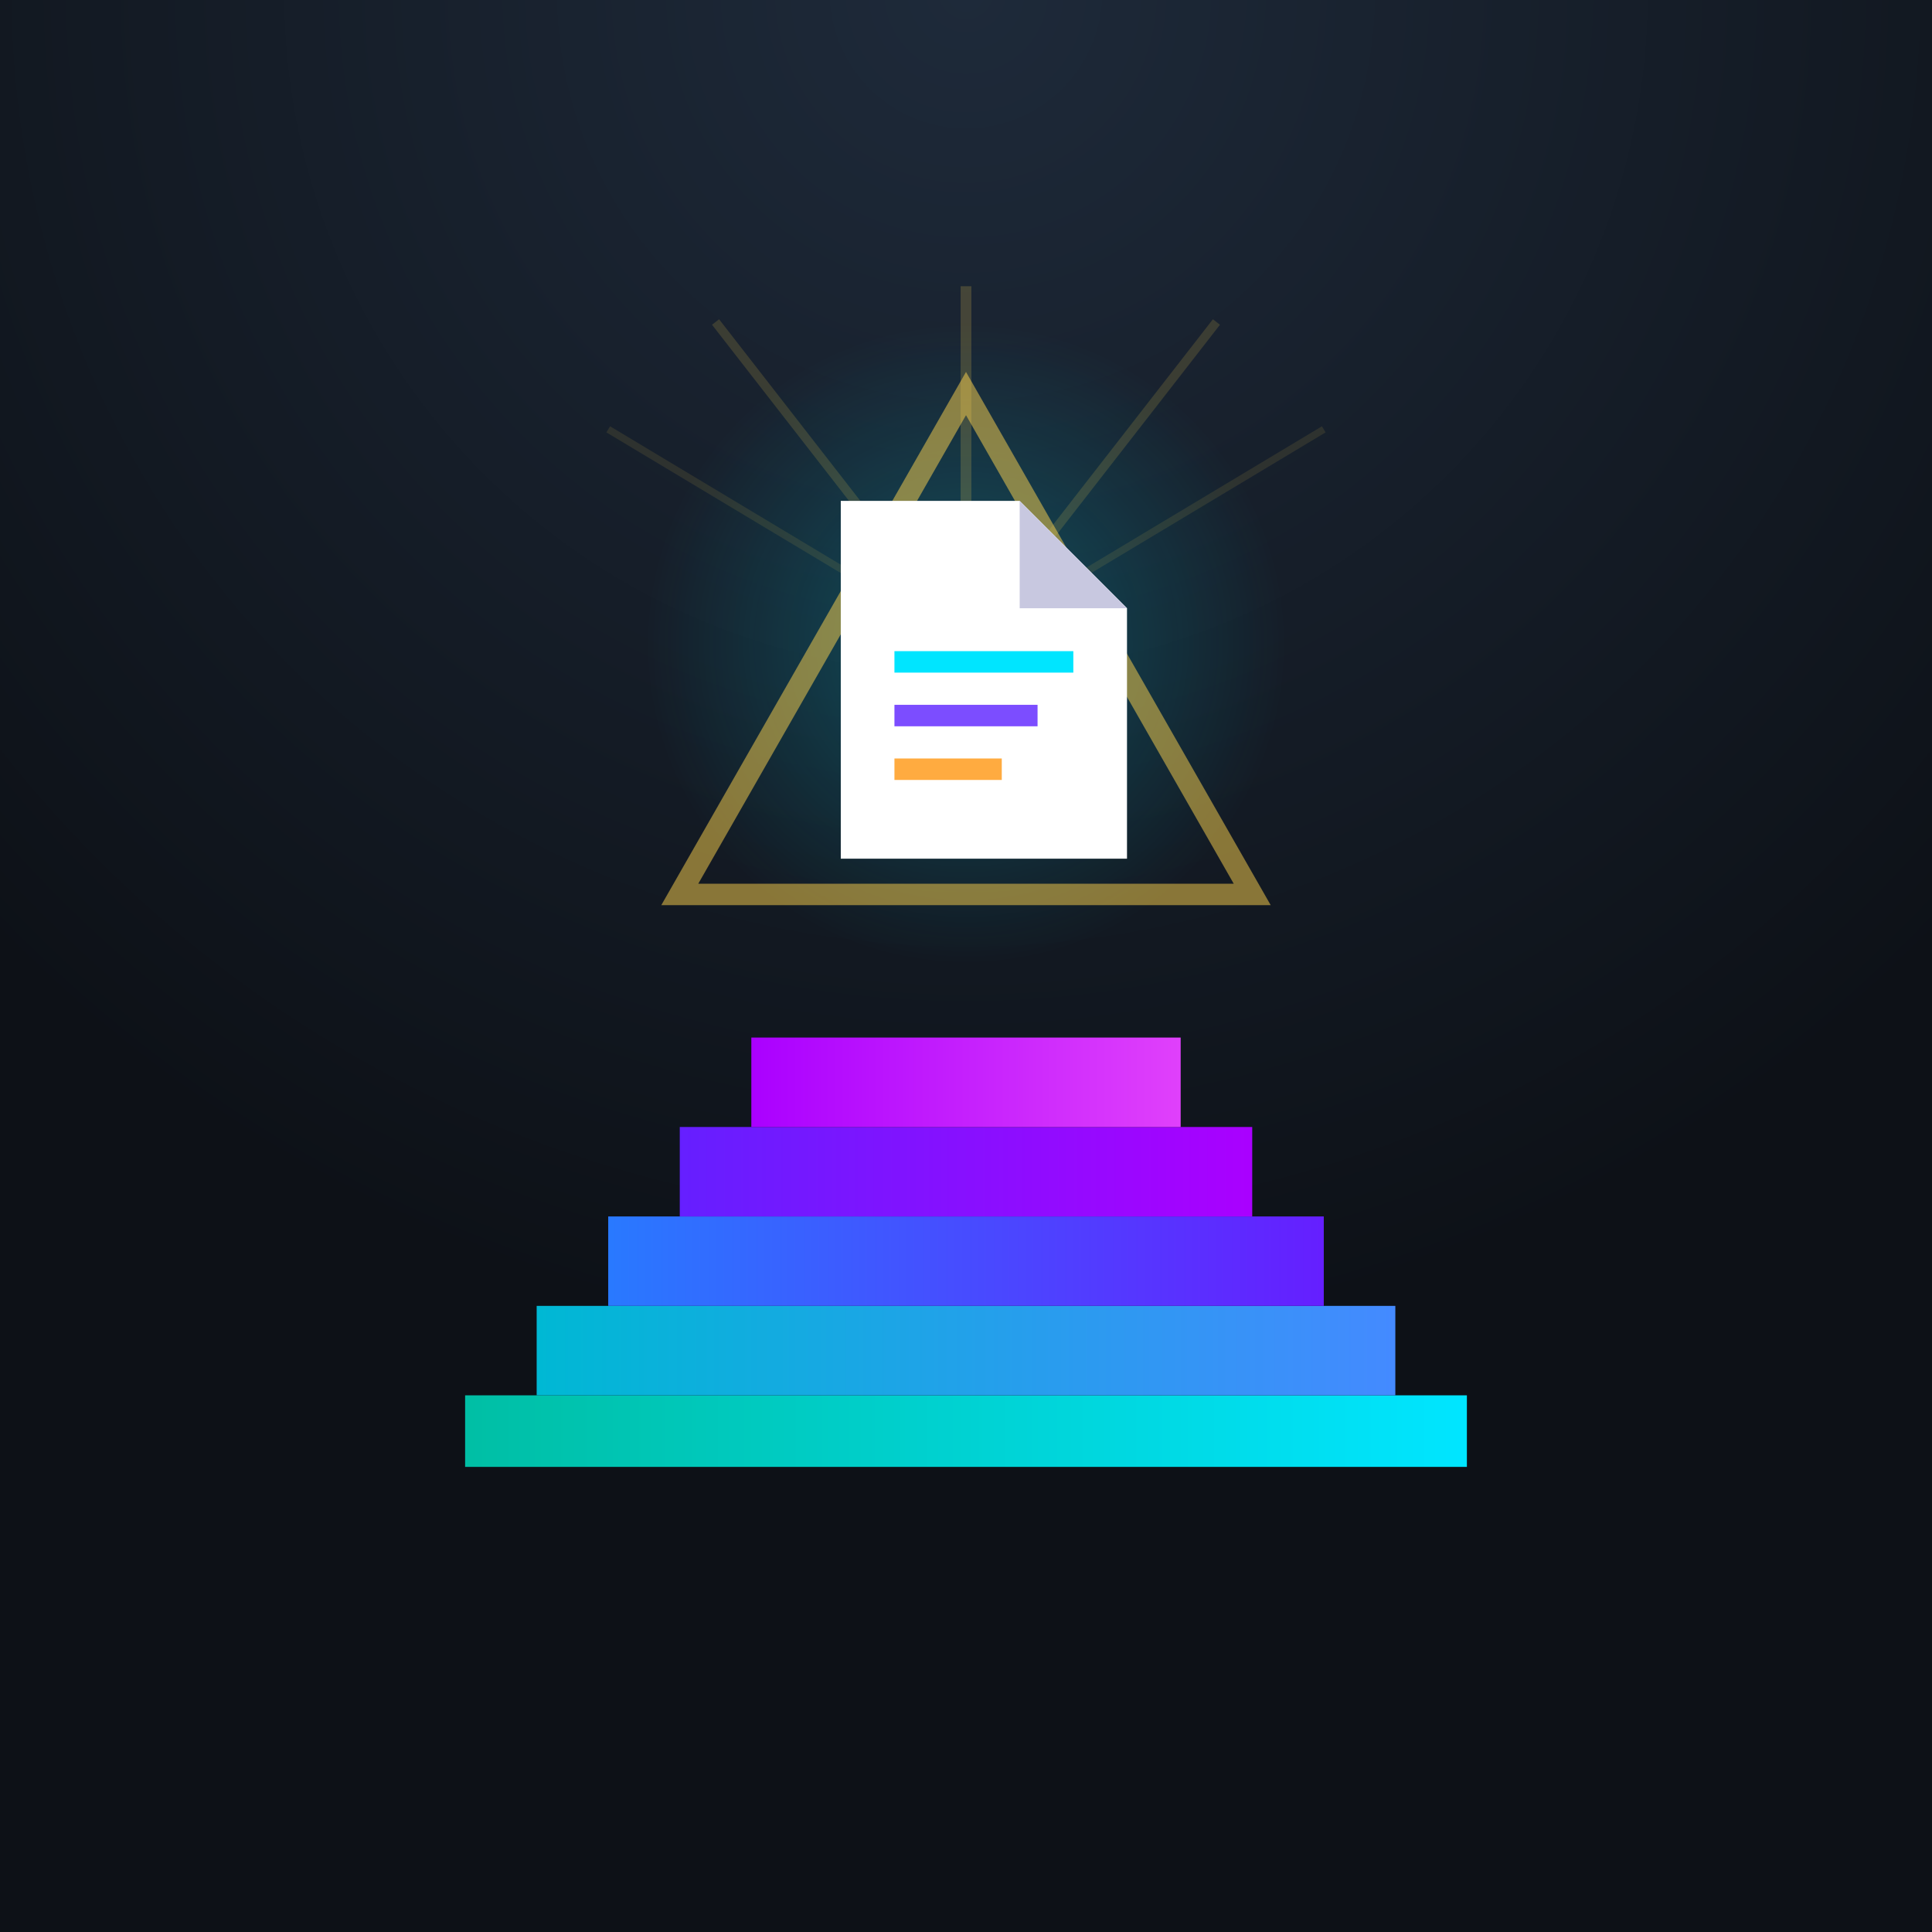
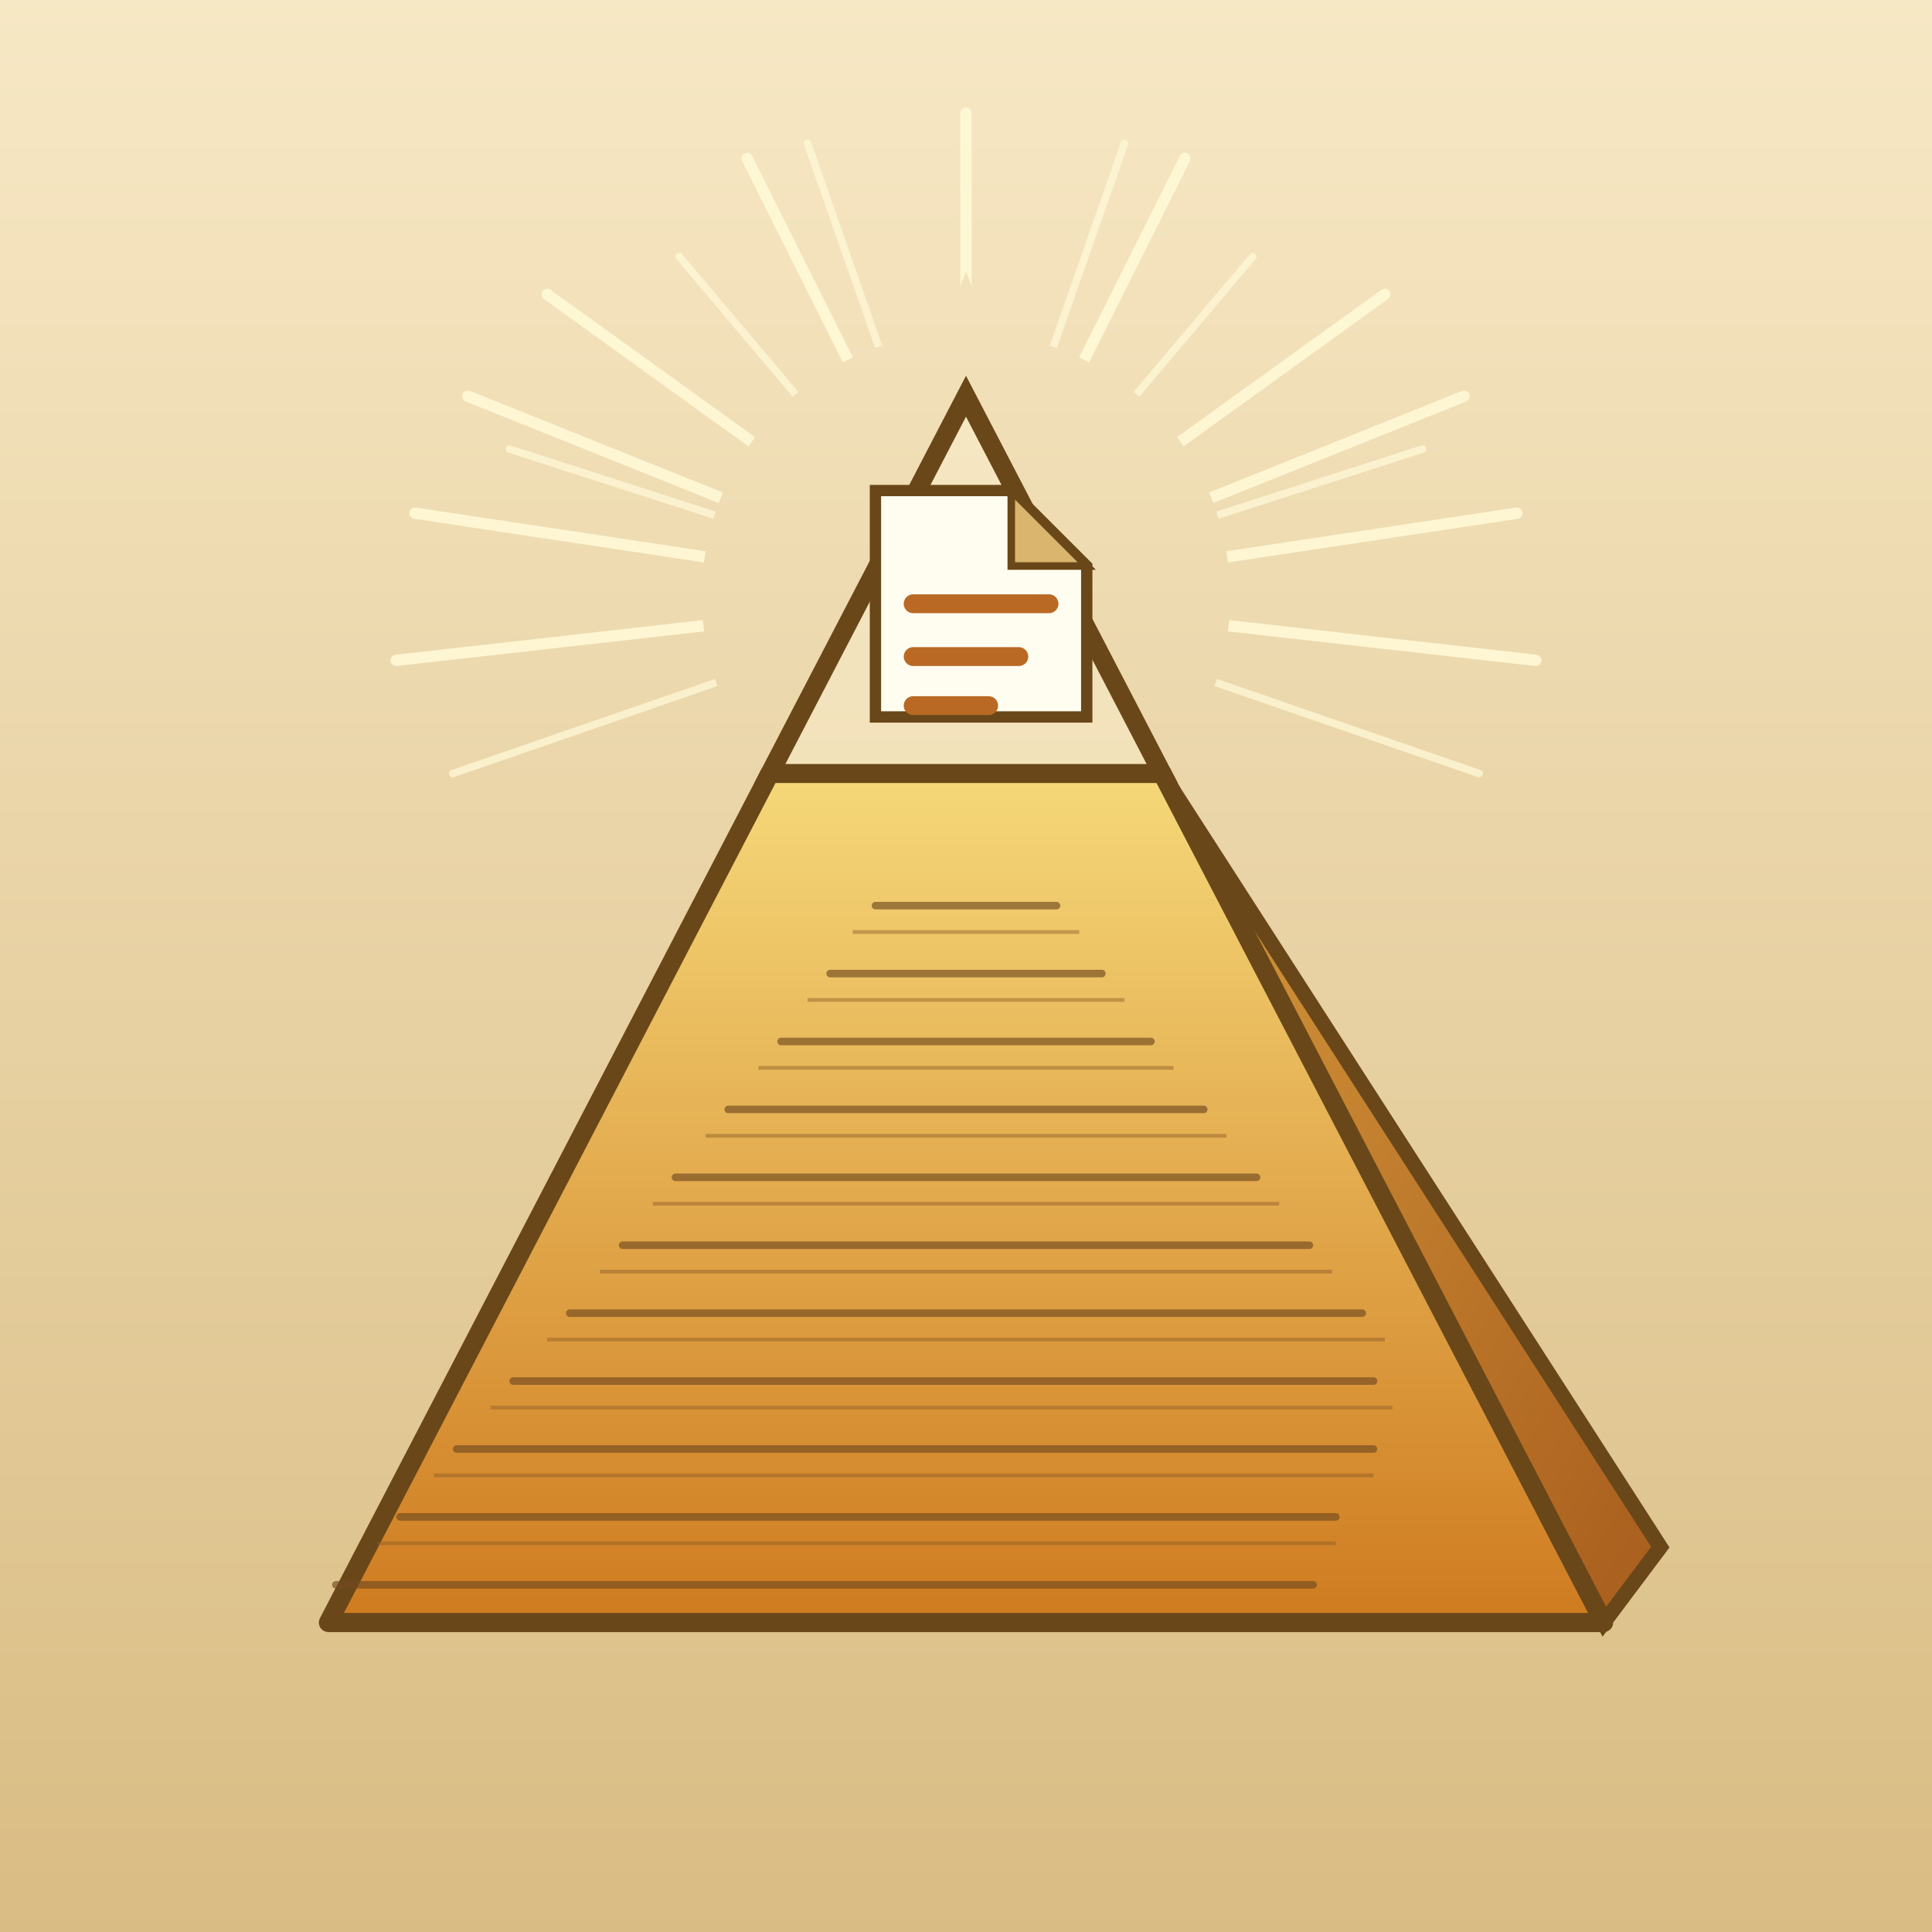
- <svg xmlns="http://www.w3.org/2000/svg" viewBox="0 0 108 108" width="108" height="108">
+ <svg xmlns="http://www.w3.org/2000/svg" viewBox="0 0 512 512" width="512" height="512">
  <defs>
-     <radialGradient id="bgGrad" cx="50%" cy="0%" r="70%">
-       <stop offset="0%" stop-color="#1E2A3A" />
-       <stop offset="100%" stop-color="#0D1117" />
-     </radialGradient>
-     <radialGradient id="glow" cx="50%" cy="50%" r="50%">
-       <stop offset="0%" stop-color="#00E5FF" stop-opacity="0.25" />
-       <stop offset="100%" stop-color="#00E5FF" stop-opacity="0" />
-     </radialGradient>
-     <linearGradient id="pyr1" x1="0%" y1="0%" x2="100%" y2="0%">
-       <stop offset="0%" stop-color="#00BFA5" />
-       <stop offset="100%" stop-color="#00E5FF" />
+     <linearGradient id="paper" x1="0" y1="0" x2="0" y2="1">
+       <stop stop-color="#f7e8c5" />
+       <stop offset="1" stop-color="#d9bc83" />
    </linearGradient>
-     <linearGradient id="pyr2" x1="0%" y1="0%" x2="100%" y2="0%">
-       <stop offset="0%" stop-color="#00B8D4" />
-       <stop offset="100%" stop-color="#448AFF" />
+     <linearGradient id="face" x1="0" y1="0" x2="0" y2="1">
+       <stop stop-color="#f5d879" />
+       <stop offset="1" stop-color="#cf7b20" />
    </linearGradient>
-     <linearGradient id="pyr3" x1="0%" y1="0%" x2="100%" y2="0%">
-       <stop offset="0%" stop-color="#2979FF" />
-       <stop offset="100%" stop-color="#651FFF" />
+     <linearGradient id="side" x1="0" y1="0" x2="1" y2="1">
+       <stop stop-color="#d79a3c" />
+       <stop offset="1" stop-color="#a85d1d" />
    </linearGradient>
-     <linearGradient id="pyr4" x1="0%" y1="0%" x2="100%" y2="0%">
-       <stop offset="0%" stop-color="#651FFF" />
-       <stop offset="100%" stop-color="#AA00FF" />
-     </linearGradient>
-     <linearGradient id="pyr5" x1="0%" y1="0%" x2="100%" y2="0%">
-       <stop offset="0%" stop-color="#AA00FF" />
-       <stop offset="100%" stop-color="#E040FB" />
-     </linearGradient>
+     <mask id="rayMask">
+       <rect width="512" height="512" fill="white" />
+       <polygon points="256,72 204,205 308,205" fill="black" />
+       <circle cx="256" cy="158" r="70" fill="black" />
+     </mask>
  </defs>
-   <rect width="108" height="108" fill="url(#bgGrad)" />
-   <circle cx="54" cy="36" r="18" fill="url(#glow)" />
-   <line x1="54" y1="36" x2="54" y2="16" stroke="#FFD54F" stroke-opacity="0.19" stroke-width="0.6" />
-   <line x1="54" y1="36" x2="40" y2="18" stroke="#FFD54F" stroke-opacity="0.15" stroke-width="0.5" />
-   <line x1="54" y1="36" x2="68" y2="18" stroke="#FFD54F" stroke-opacity="0.15" stroke-width="0.5" />
-   <line x1="54" y1="36" x2="34" y2="24" stroke="#FFD54F" stroke-opacity="0.10" stroke-width="0.4" />
-   <line x1="54" y1="36" x2="74" y2="24" stroke="#FFD54F" stroke-opacity="0.10" stroke-width="0.4" />
-   <polygon points="54,22 38,50 70,50" fill="none" stroke="#FFD54F" stroke-opacity="0.50" stroke-width="1.2" />
-   <polygon points="47,28 57,28 63,34 63,48 47,48" fill="#FFFFFF" />
-   <polygon points="57,28 57,34 63,34" fill="#C8C8E0" />
-   <line x1="50" y1="37" x2="60" y2="37" stroke="#00E5FF" stroke-width="1.2" />
-   <line x1="50" y1="40" x2="58" y2="40" stroke="#7C4DFF" stroke-width="1.2" />
-   <line x1="50" y1="43" x2="56" y2="43" stroke="#FFAB40" stroke-width="1.2" />
-   <rect x="26" y="78" width="56" height="4" fill="url(#pyr1)" />
-   <rect x="30" y="73" width="48" height="5" fill="url(#pyr2)" />
-   <rect x="34" y="68" width="40" height="5" fill="url(#pyr3)" />
-   <rect x="38" y="63" width="32" height="5" fill="url(#pyr4)" />
-   <rect x="42" y="58" width="24" height="5" fill="url(#pyr5)" />
+   <rect width="512" height="512" fill="url(#paper)" />
+   <g mask="url(#rayMask)" stroke="#FFF8D6" stroke-linecap="round" fill="none">
+     <path d="M256 158V30 M256 158L198 42 M256 158L314 42 M256 158L145 78 M256 158L367 78 M256 158L124 105 M256 158L388 105 M256 158L110 136 M256 158L402 136 M256 158L105 175 M256 158L407 175" stroke-width="3" stroke-opacity=".92" />
+     <path d="M256 158L214 38 M256 158L298 38 M256 158L180 68 M256 158L332 68 M256 158L135 119 M256 158L377 119 M256 158L120 205 M256 158L392 205" stroke-width="2" stroke-opacity=".75" />
+   </g>
+   <polygon points="256,105 204,205 308,205" fill="#fff5d7" fill-opacity=".35" stroke="#694719" stroke-width="5" />
+   <polygon points="232,130 268,130 288,150 288,190 232,190" fill="#fffdf0" stroke="#694719" stroke-width="3" />
+   <polygon points="268,130 268,150 288,150" fill="#d9b56e" stroke="#694719" stroke-width="2" />
+   <g stroke="#b96924" stroke-width="5" stroke-linecap="round">
+     <path d="M242 160h36" />
+     <path d="M242 174h28" />
+     <path d="M242 187h20" />
+   </g>
+   <polygon points="308,205 440,410 425,430" fill="url(#side)" stroke="#694719" stroke-width="4" />
+   <g stroke="#744722" stroke-width="2" opacity=".7">
+     <path d="M274 250l91 157" />
+     <path d="M283 256l92 151" />
+     <path d="M292 270l87 137" />
+     <path d="M302 282l82 125" />
+     <path d="M312 298l75 109" />
+     <path d="M322 314l65 93" />
+     <path d="M332 330l55 77" />
+   </g>
+   <polygon points="204,205 308,205 425,430 87,430" fill="url(#face)" stroke="#694719" stroke-width="5" stroke-linejoin="round" />
+   <g stroke="#71491f" stroke-width="2" stroke-linecap="round" opacity=".65">
+     <path d="M232 240h48" />
+     <path d="M220 258h72" />
+     <path d="M207 276h98" />
+     <path d="M193 294h126" />
+     <path d="M179 312h154" />
+     <path d="M165 330h182" />
+     <path d="M151 348h210" />
+     <path d="M136 366h228" />
+     <path d="M121 384h243" />
+     <path d="M106 402h248" />
+     <path d="M89 420h259" />
+   </g>
+   <g stroke="#8c5b25" stroke-width="1" opacity=".45">
+     <path d="M226 247h60" />
+     <path d="M214 265h84" />
+     <path d="M201 283h110" />
+     <path d="M187 301h138" />
+     <path d="M173 319h166" />
+     <path d="M159 337h194" />
+     <path d="M145 355h222" />
+     <path d="M130 373h239" />
+     <path d="M115 391h249" />
+     <path d="M100 409h254" />
+   </g>
+   <path d="M87 430h338" stroke="#694719" stroke-width="5" />
</svg>
